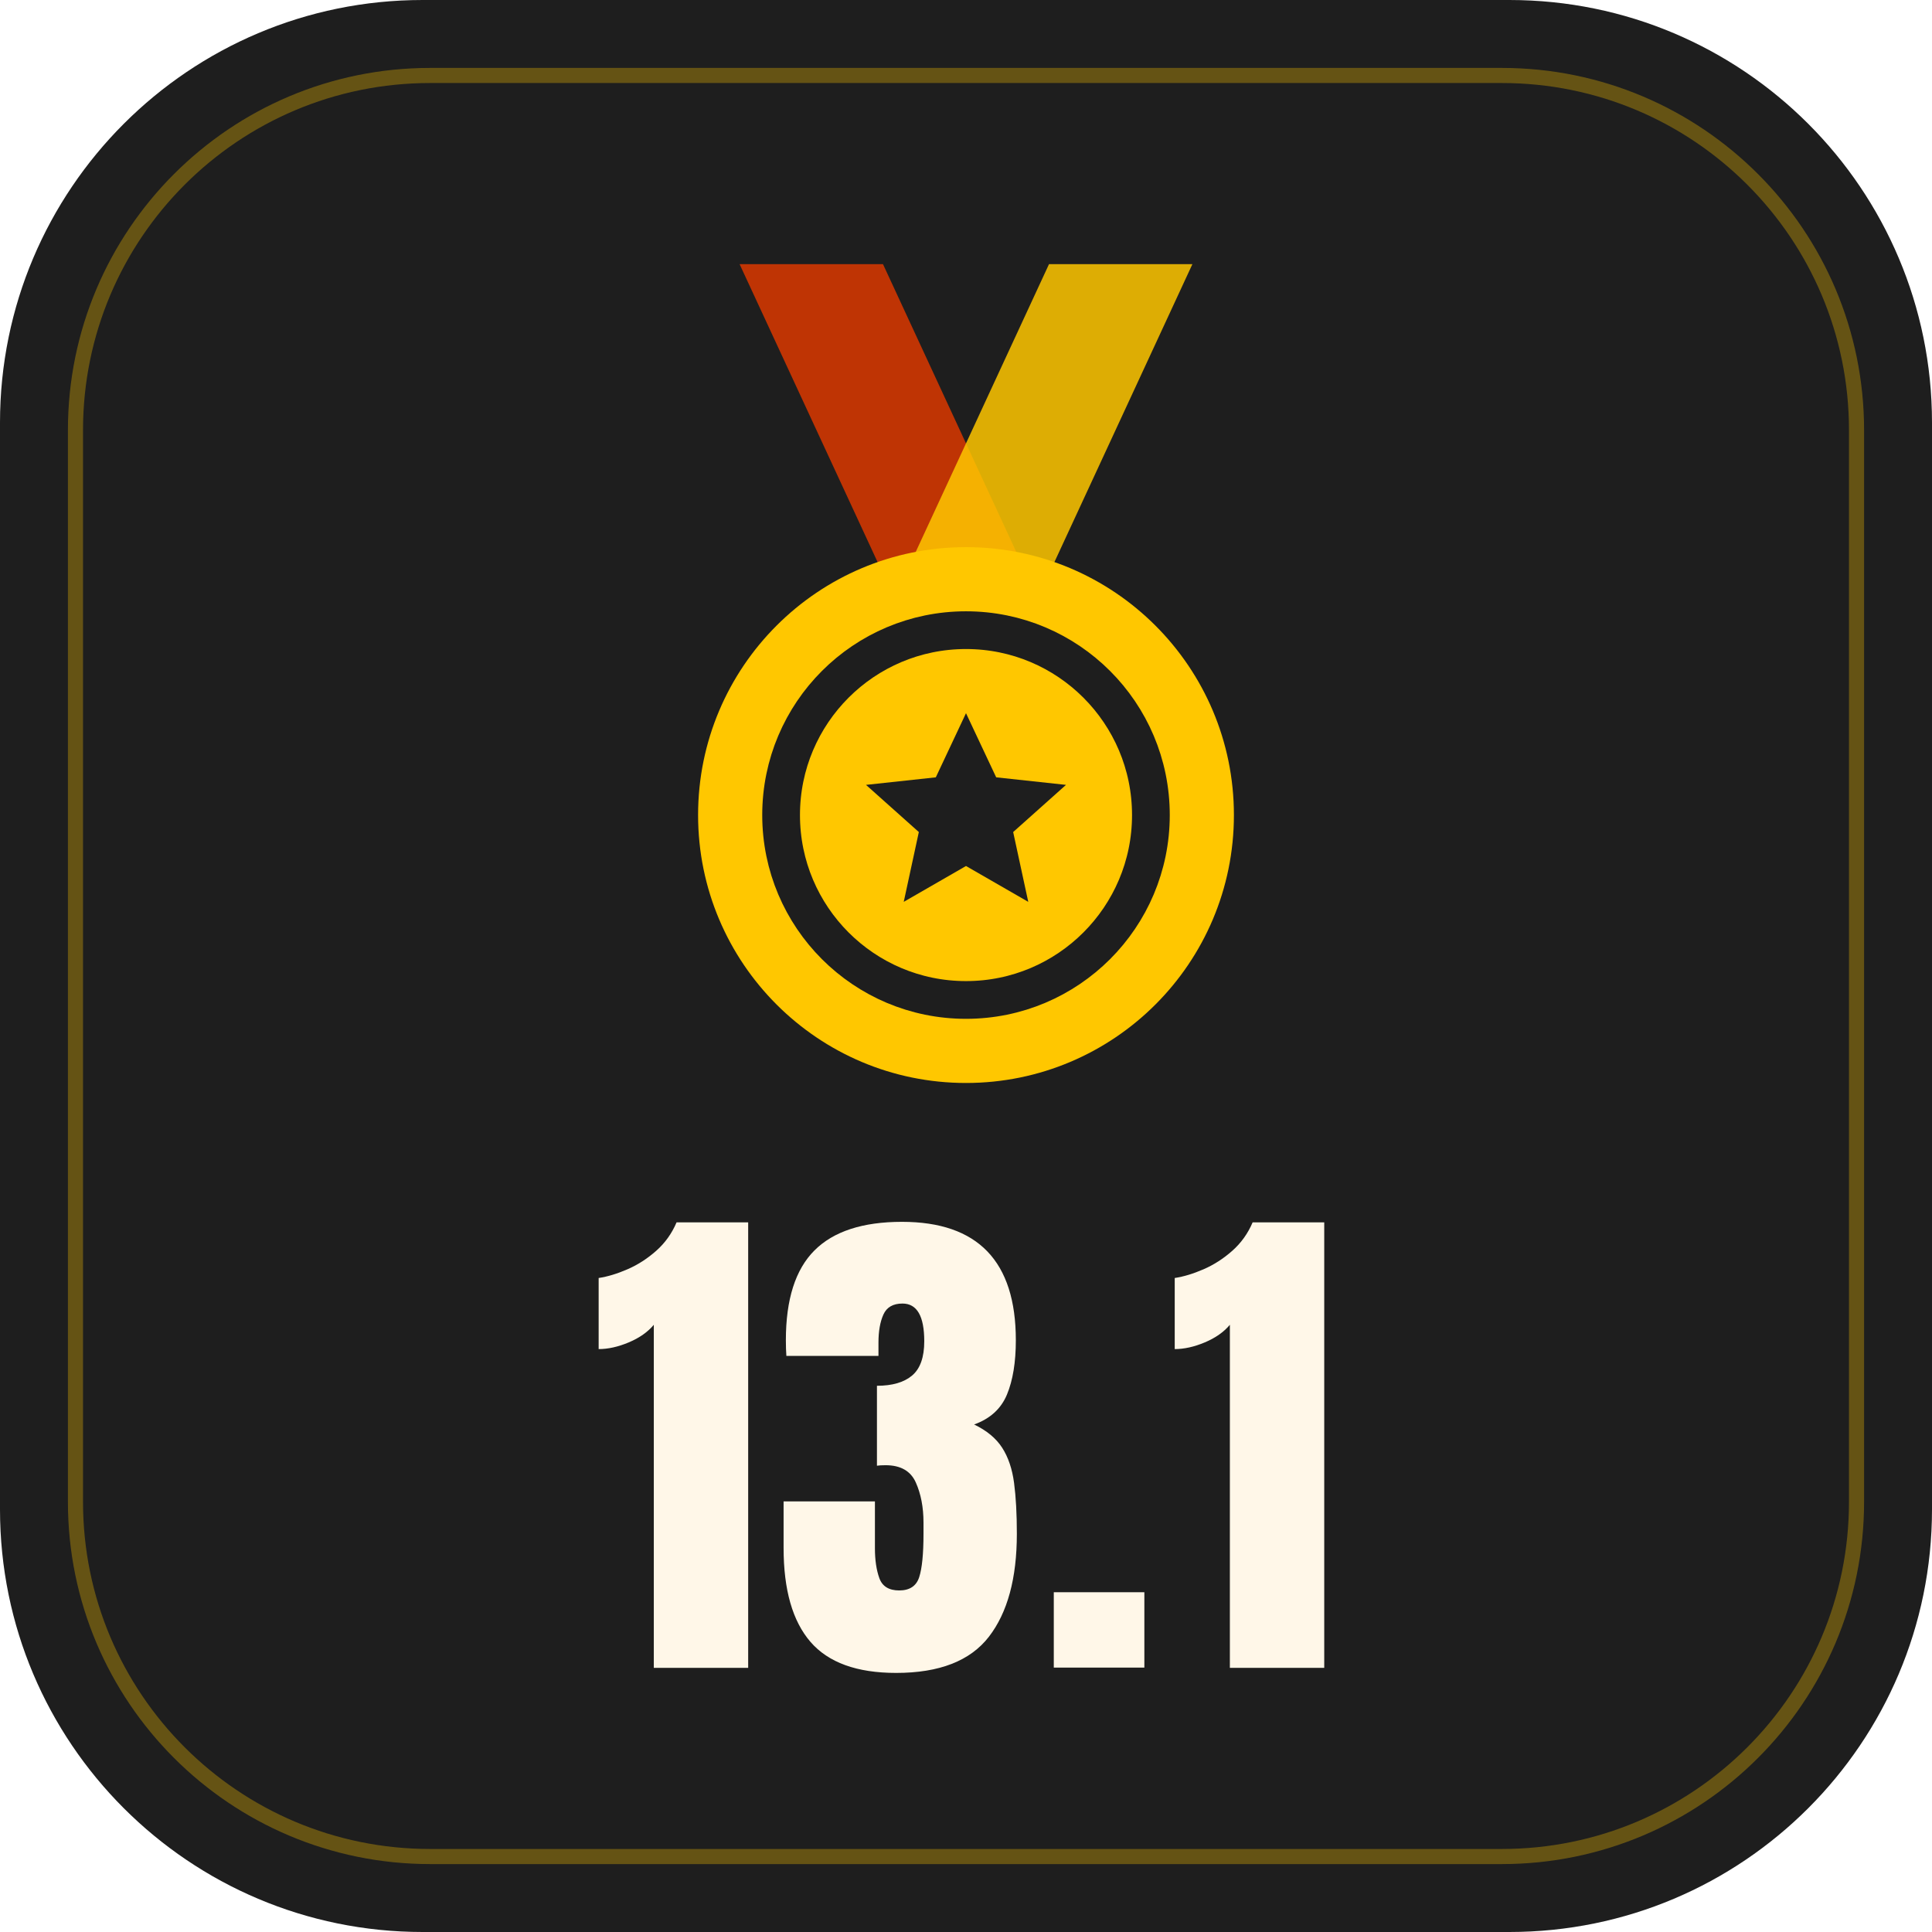
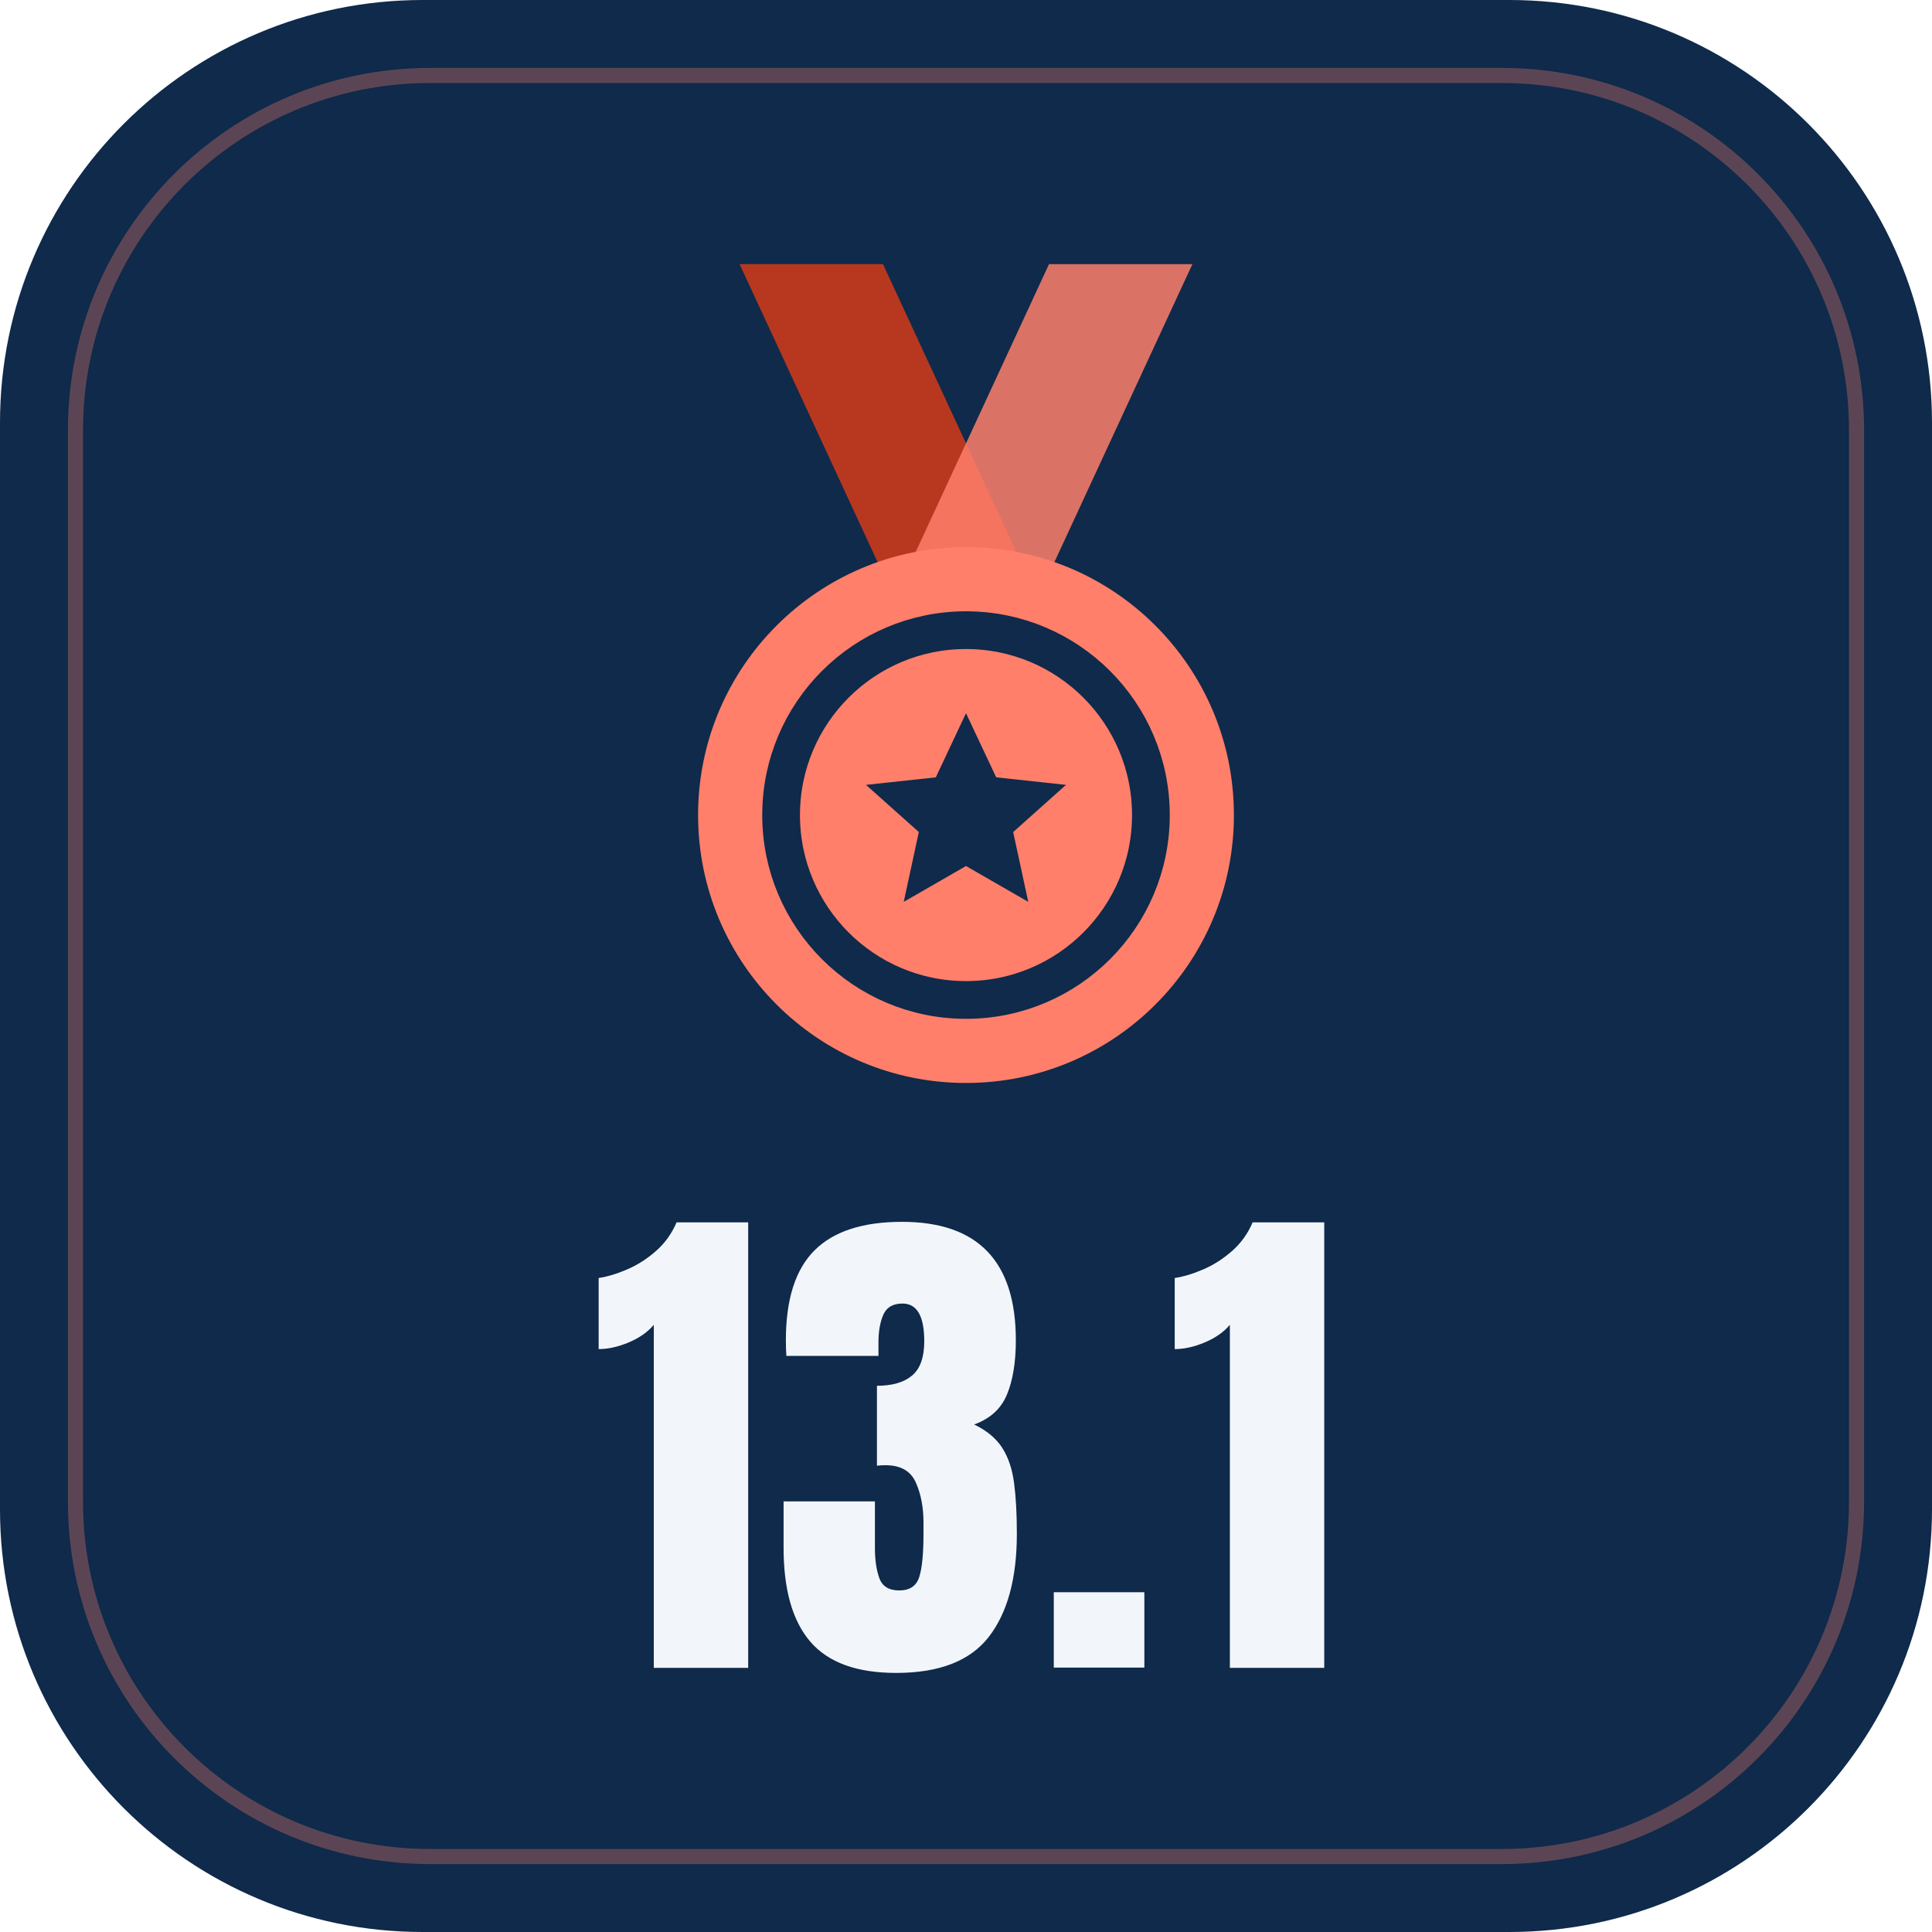
<svg xmlns="http://www.w3.org/2000/svg" viewBox="0 0 1024 1024" width="1024" height="1024">
-   <rect width="1024" height="1024" rx="224" fill="#1e1e1e" />
-   <rect x="40" y="40" width="944" height="944" rx="188" fill="none" stroke="#ffc700" stroke-opacity=".32" stroke-width="8" />
-   <path d="M392 140H468L556 330H480Z" fill="#bf3404" />
-   <path d="M632 140H556L468 330H544Z" fill="#ffc700" fill-opacity=".85" />
-   <circle cx="512" cy="432" r="142" fill="#ffc700" />
-   <circle cx="512" cy="432" r="98" fill="none" stroke="#1e1e1e" stroke-width="20" />
-   <path d="M512 378l16 34 37 4-28 25 8 37-33-19-33 19 8-37-28-25 37-4z" fill="#1e1e1e" />
-   <path fill="#fff7e8" d="M346.532 884.0V702.173Q341.705 707.939 333.257 711.492Q324.809 715.045 317.3 715.045V677.366Q324.407 676.293 332.586 672.74Q340.766 669.186 347.806 662.951Q354.845 656.716 358.6 647.866H396.548V884.0ZM474.991 886.682Q443.748 886.682 429.534 870.189Q415.32 853.695 415.32 820.441V795.768H463.727V820.575Q463.727 829.961 466.074 836.465Q468.42 842.968 476.6 842.968Q484.914 842.968 487.193 835.928Q489.473 828.889 489.473 812.932V807.032Q489.473 794.83 485.383 785.711Q481.293 776.593 469.359 776.593Q467.884 776.593 466.744 776.66Q465.605 776.727 464.8 776.861V734.489Q477.002 734.489 483.439 729.058Q489.875 723.627 489.875 710.889Q489.875 690.909 478.343 690.909Q470.834 690.909 468.219 696.742Q465.605 702.575 465.605 711.559V718.666H416.795Q416.661 717.057 416.594 714.777Q416.527 712.498 416.527 710.352Q416.527 677.902 431.68 662.75Q446.832 647.598 478.075 647.598Q538.416 647.598 538.416 710.352Q538.416 727.784 533.723 739.115Q529.03 750.445 516.291 755.005Q526.348 759.832 531.175 767.341Q536.002 774.85 537.477 785.98Q538.952 797.109 538.952 812.932Q538.952 848.332 524.135 867.507Q509.318 886.682 474.991 886.682ZM558.53 883.866V843.907H606.534V883.866ZM651.857 884.0V702.173Q647.03 707.939 638.582 711.492Q630.134 715.045 622.625 715.045V677.366Q629.732 676.293 637.911 672.74Q646.091 669.186 653.131 662.951Q660.17 656.716 663.925 647.866H701.873V884.0Z" />
+   <rect width="1024" height="1024" rx="224" fill="#0F2A4A" />
+   <rect x="40" y="40" width="944" height="944" rx="188" fill="none" stroke="#FF7F6B" stroke-opacity=".32" stroke-width="8" />
+   <path d="M392 140H468L556 330H480Z" fill="#B8381F" />
+   <path d="M632 140H556L468 330H544Z" fill="#FF7F6B" fill-opacity=".85" />
+   <circle cx="512" cy="432" r="142" fill="#FF7F6B" />
+   <circle cx="512" cy="432" r="98" fill="none" stroke="#0F2A4A" stroke-width="20" />
+   <path d="M512 378l16 34 37 4-28 25 8 37-33-19-33 19 8-37-28-25 37-4z" fill="#0F2A4A" />
+   <path fill="#F2F6FB" d="M346.532 884.0V702.173Q341.705 707.939 333.257 711.492Q324.809 715.045 317.3 715.045V677.366Q324.407 676.293 332.586 672.74Q340.766 669.186 347.806 662.951Q354.845 656.716 358.6 647.866H396.548V884.0ZM474.991 886.682Q443.748 886.682 429.534 870.189Q415.32 853.695 415.32 820.441V795.768H463.727V820.575Q463.727 829.961 466.074 836.465Q468.42 842.968 476.6 842.968Q484.914 842.968 487.193 835.928Q489.473 828.889 489.473 812.932V807.032Q489.473 794.83 485.383 785.711Q481.293 776.593 469.359 776.593Q467.884 776.593 466.744 776.66Q465.605 776.727 464.8 776.861V734.489Q477.002 734.489 483.439 729.058Q489.875 723.627 489.875 710.889Q489.875 690.909 478.343 690.909Q470.834 690.909 468.219 696.742Q465.605 702.575 465.605 711.559V718.666H416.795Q416.661 717.057 416.594 714.777Q416.527 712.498 416.527 710.352Q416.527 677.902 431.68 662.75Q446.832 647.598 478.075 647.598Q538.416 647.598 538.416 710.352Q538.416 727.784 533.723 739.115Q529.03 750.445 516.291 755.005Q526.348 759.832 531.175 767.341Q536.002 774.85 537.477 785.98Q538.952 797.109 538.952 812.932Q538.952 848.332 524.135 867.507Q509.318 886.682 474.991 886.682ZM558.53 883.866V843.907H606.534V883.866ZM651.857 884.0V702.173Q647.03 707.939 638.582 711.492Q630.134 715.045 622.625 715.045V677.366Q629.732 676.293 637.911 672.74Q646.091 669.186 653.131 662.951Q660.17 656.716 663.925 647.866H701.873V884.0Z" />
</svg>
